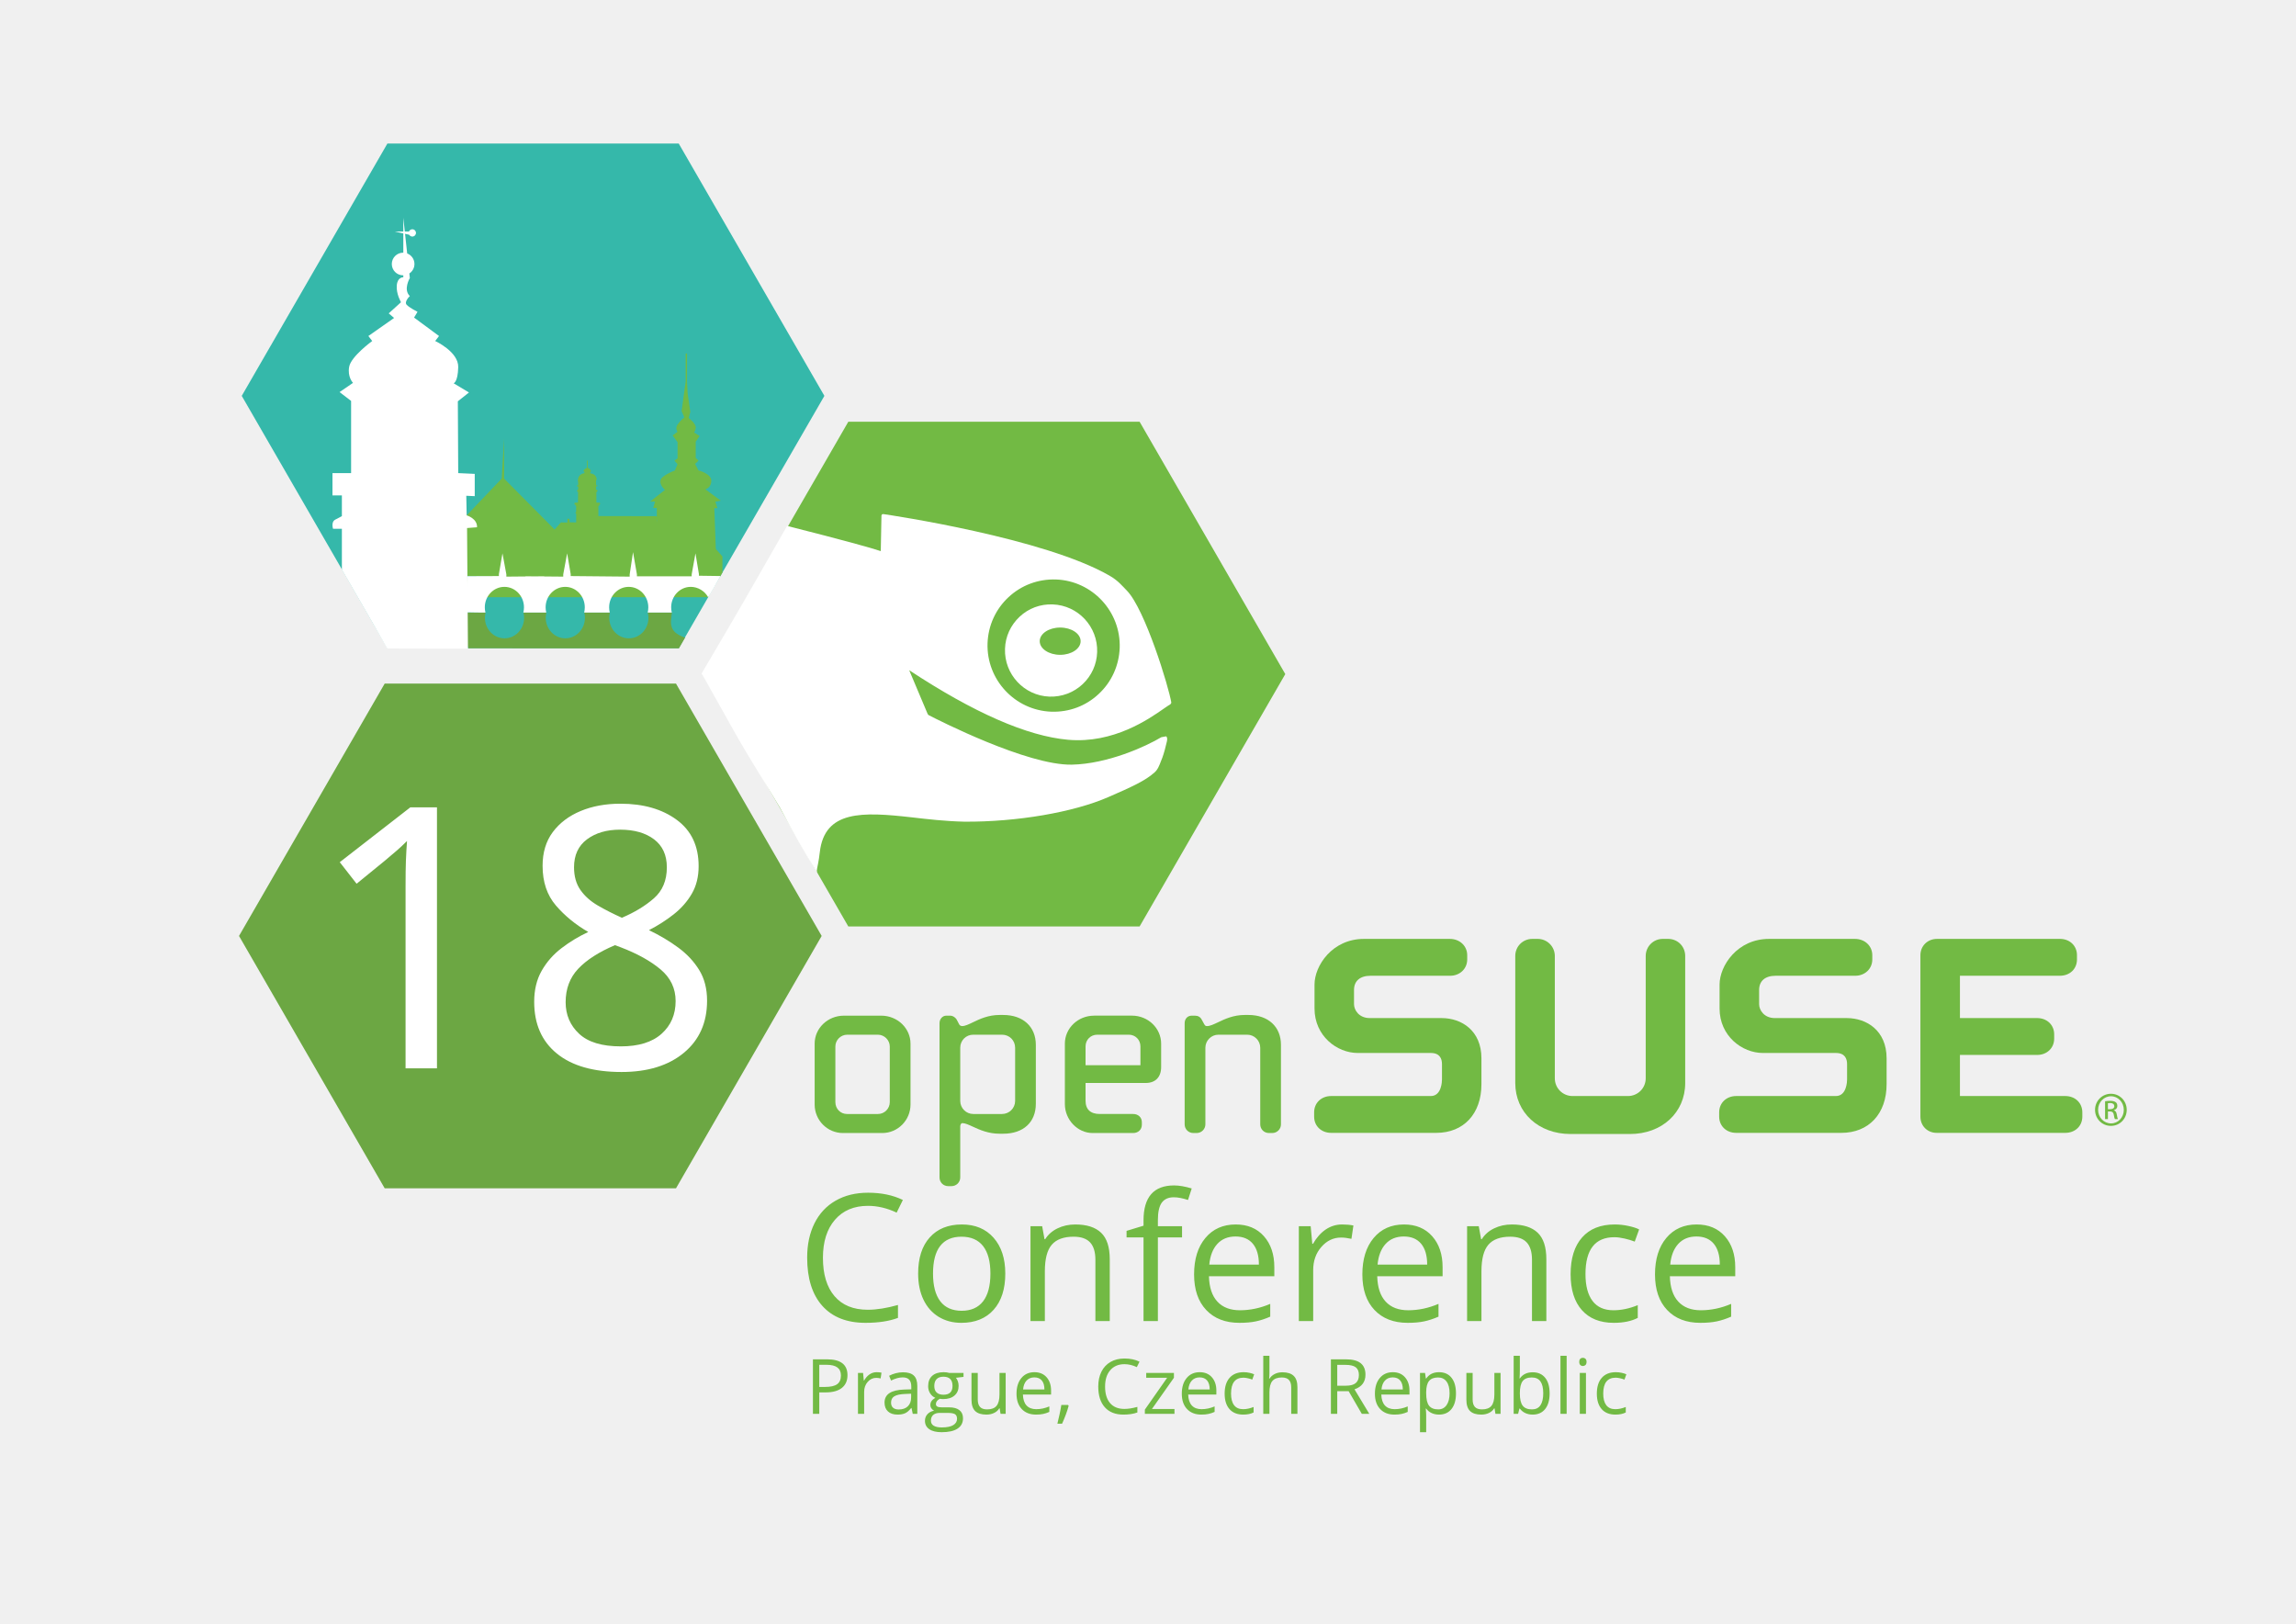
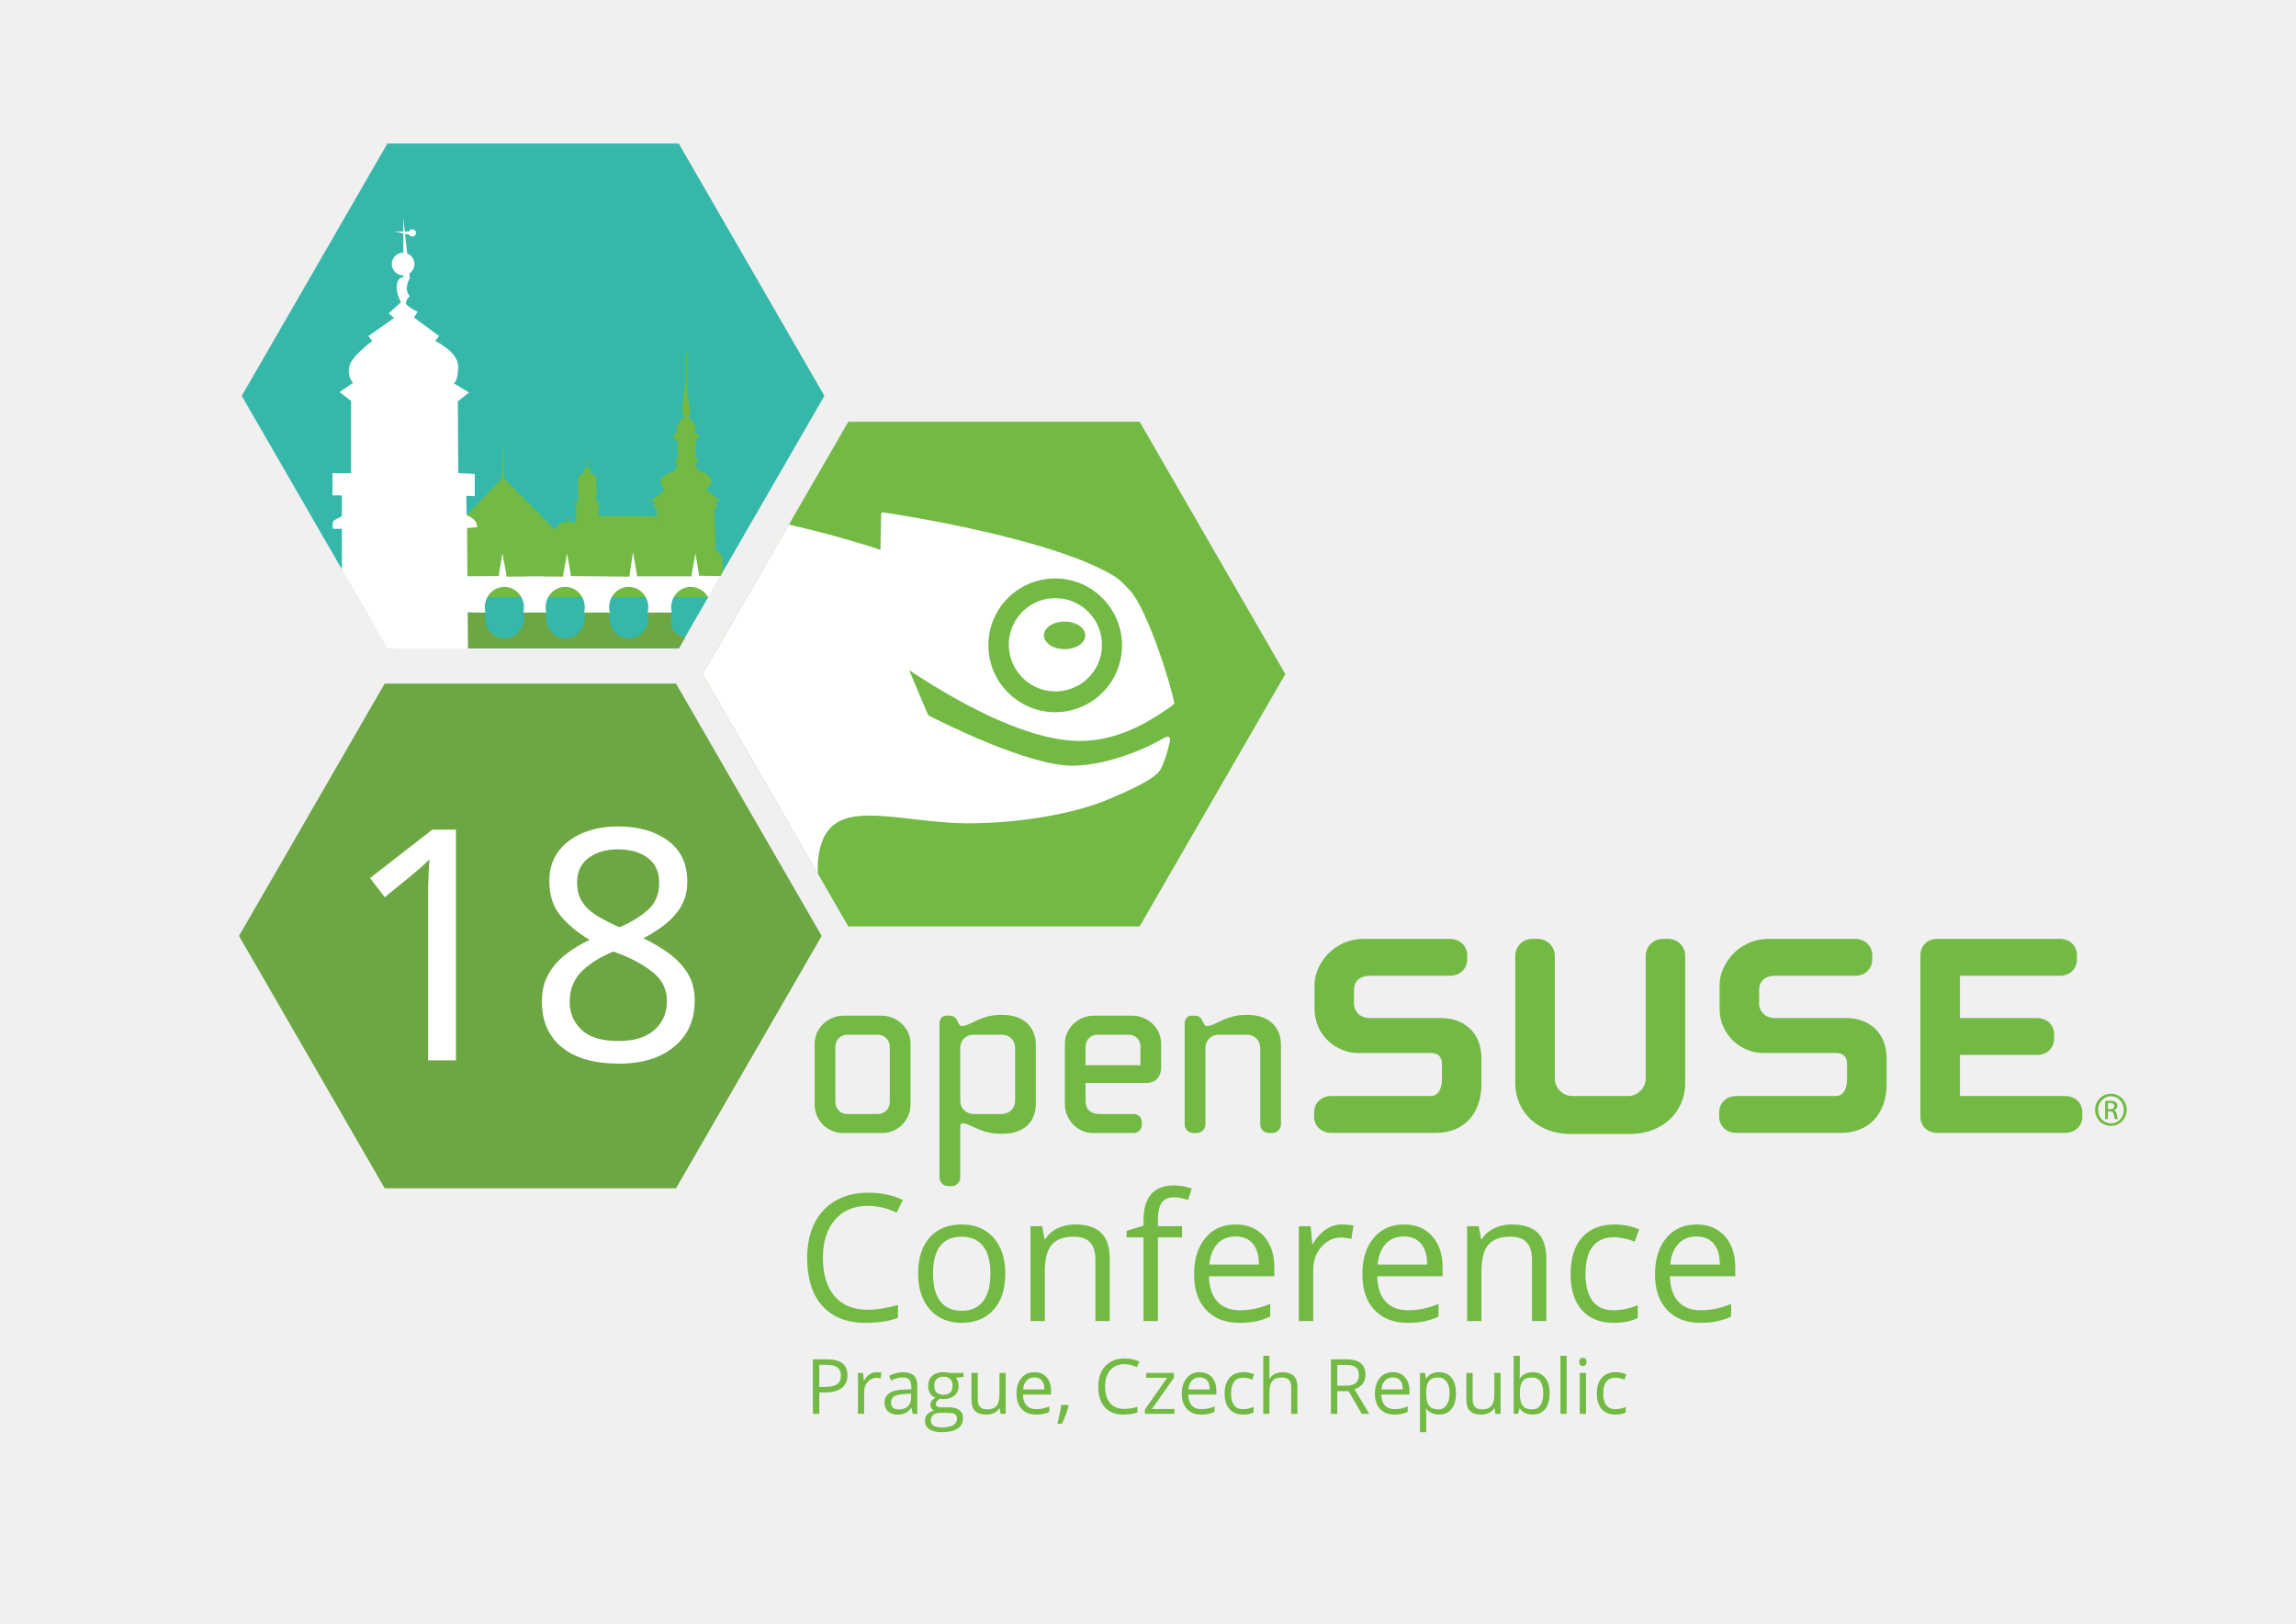
- <svg xmlns="http://www.w3.org/2000/svg" version="1.1" x="0px" y="0px" width="841.89px" height="595.28px" viewBox="0 0 841.89 595.28" enable-background="new 0 0 841.89 595.28" xml:space="preserve">
+ <svg xmlns="http://www.w3.org/2000/svg" enable-background="new 0 0 841.89 595.28" version="1.1" viewBox="0 0 841.89 595.28">
  <g id="Dark_Green_Hex">
-     <polygon fill="#6CA743" points="141.053,435.645 87.642,343.134 141.053,250.623 247.875,250.623 301.286,343.134 247.875,435.645     " />
+     <polygon points="141.05 435.64 87.642 343.13 141.05 250.62 247.88 250.62 301.29 343.13 247.88 435.64" fill="#6CA743" />
  </g>
  <g id="Blue_Hex">
-     <polygon fill="#35B8AA" points="142.053,237.645 88.642,145.134 142.053,52.623 248.875,52.623 302.286,145.134 248.875,237.645     " />
+     <polygon points="142.05 237.64 88.642 145.13 142.05 52.623 248.88 52.623 302.29 145.13 248.88 237.64" fill="#35B8AA" />
  </g>
  <g id="Green_Hex">
-     <polyline fill="#72BA44" points="288.152,194.288 311.053,154.623 417.875,154.623 471.286,247.134 417.875,339.645    311.053,339.645 257.642,247.134 288.152,194.288  " />
+     <polyline points="288.15 194.29 311.05 154.62 417.88 154.62 471.29 247.13 417.88 339.64 311.05 339.64 257.64 247.13 288.15 194.29" fill="#72BA44" />
  </g>
-   <g id="Geeko_Face">
-     <path fill="#FFFFFF" d="M385.976,221.585c-4.533-0.164-8.825,1.437-12.108,4.516s-5.219,7.249-5.357,11.766   c-0.314,9.332,6.992,17.183,16.304,17.526c4.529,0.135,8.843-1.465,12.145-4.544c3.298-3.092,5.194-7.264,5.339-11.765   C402.608,229.756,395.308,221.916,385.976,221.585z M388.737,240.072c-4.147,0-7.493-2.244-7.493-4.994   c0-2.776,3.346-5.009,7.493-5.009s7.507,2.233,7.507,5.009C396.242,237.828,392.885,240.072,388.737,240.072z" />
-     <path fill="#FFFFFF" d="M429.506,257.65c-0.932-5.856-9.658-34.245-16.258-41.072c-1.819-1.86-3.276-3.693-6.223-5.419   c-23.884-13.914-80.537-22.312-83.191-22.698l-0.45,0.126l-0.171,0.41c0,0-0.219,11.739-0.253,13.051   c-3.562-1.197-12.896-3.799-34.345-9.244c-15.51,27.056-15.51,27.221-31.349,54.113c0,0,0.165,0.165,11.88,21.12   c6.599,11.713,13.196,21.779,16.829,28.048c5.762,10.7,8.084,14.849,14.188,24.748c-1.32-1.815-0.33-1.65,0.441-8.403   c1.76-15.425,15.662-14.818,33.601-12.794c5.854,0.686,12.518,1.45,19.418,1.604c19.272,0.122,40.027-3.437,52.818-9.034   c8.277-3.595,13.561-5.99,16.869-9c1.189-0.985,1.805-2.586,2.447-4.309l0.453-1.137c0.535-1.397,1.322-4.338,1.666-5.953   c0.139-0.709,0.222-1.461-0.286-1.858l-1.77,0.327c-5.615,3.381-19.659,9.783-32.786,10.058   c-16.301,0.329-49.115-16.392-52.537-18.169l-0.331-0.382c-0.804-1.971-5.731-13.614-6.784-16.075   c23.629,15.568,43.225,24.173,58.228,25.5c16.7,1.49,29.721-7.625,35.28-11.522h-0.002c1.101-0.727,1.91-1.329,2.251-1.463   L429.506,257.65z M410.566,237.537c-0.253,6.472-2.961,12.477-7.681,16.868c-4.735,4.447-10.896,6.732-17.401,6.512   c-13.34-0.49-23.82-11.738-23.375-25.089c0.24-6.472,2.949-12.479,7.682-16.883c4.734-4.422,10.91-6.704,17.389-6.499   C400.533,212.923,411.026,224.196,410.566,237.537z" />
-   </g>
-   <g id="_x31_8">
-     <text transform="matrix(1 0 0 1 112.665 391.666)" fill="#FFFFFF" font-family="'OpenSans-Bold'" font-size="134">18</text>
-   </g>
+   <text x="125.114" y="388.759" fill="#ffffff" font-family="OpenSans-Bold" font-size="118.49px" stroke-width=".884">18</text>
  <g id="openSUSE">
-     <path fill="#72BA44" d="M500.145,344.213c-11.702,0-18.139,9.894-18.139,16.733v8.781c0,10.072,8.229,16.313,15.858,16.313h26.791   c3.376,0,4.083,2.208,4.083,4.073v5.666c0,0.603-0.121,6.045-4.083,6.045h-36.538c-3.631,0-6.255,2.526-6.255,5.981v1.566   c0,3.446,2.624,5.956,6.255,5.956h38.524c10.071,0,16.568-7.007,16.568-17.86v-9.475c0-10.191-7.321-14.748-14.593-14.748h-26.362   c-3.967,0-5.767-2.977-5.767-5.08v-5.23c0-3.295,2.203-5.204,6.053-5.204h29.18c3.577,0,6.27-2.57,6.27-5.969v-1.564   c0-3.411-2.736-5.985-6.392-5.985H500.145z" />
-     <path fill="#72BA44" d="M609.691,344.213c-3.463,0-6.247,2.811-6.247,6.27v44.862c0,3.594-2.935,6.48-6.481,6.48h-20.366   c-3.561,0-6.48-2.887-6.48-6.48v-44.862c0-3.459-2.809-6.27-6.266-6.27h-1.971c-3.508,0-6.268,2.767-6.268,6.27v46.561   c0,10.839,8.525,18.702,20.277,18.702h21.776c11.737,0,20.258-7.861,20.258-18.702v-46.561c0-3.503-2.746-6.27-6.251-6.27H609.691z   " />
-     <path fill="#72BA44" d="M648.677,344.213c-11.695,0-18.148,9.894-18.148,16.733v8.781c0,10.072,8.245,16.313,15.879,16.313h26.781   c3.381,0,4.091,2.208,4.091,4.073v5.666c0,0.603-0.122,6.045-4.091,6.045h-36.554c-3.613,0-6.254,2.526-6.254,5.981v1.566   c0,3.446,2.641,5.956,6.254,5.956h38.539c10.072,0,16.599-7.007,16.599-17.86v-9.475c0-10.191-7.344-14.748-14.615-14.748h-26.359   c-3.981,0-5.771-2.977-5.771-5.08v-5.23c0-3.295,2.202-5.204,6.049-5.204h29.197c3.569,0,6.253-2.57,6.253-5.969v-1.564   c0-3.411-2.734-5.985-6.406-5.985H648.677z" />
-     <path fill="#72BA44" d="M710.265,344.213c-3.469,0-6.096,2.574-6.096,5.985v59.174c0,3.396,2.564,5.954,5.961,5.954h47.152   c3.633,0,6.259-2.51,6.259-5.954v-1.566c0-3.456-2.626-5.983-6.259-5.983h-38.618v-15.065h28.302c3.621,0,6.252-2.542,6.252-5.984   v-1.563c0-3.459-2.631-5.971-6.252-5.971h-28.302v-15.514h36.657c3.621,0,6.256-2.494,6.256-5.971v-1.563   c0-3.46-2.635-5.984-6.256-5.984h-45.057V344.213z" />
-     <path fill="#72BA44" d="M309.431,372.359c-5.909,0-10.718,4.597-10.718,10.267v22.311c0,5.759,4.653,10.449,10.36,10.449h14.431   c5.707,0,10.36-4.69,10.36-10.449v-22.311c0-5.666-4.812-10.267-10.719-10.267H309.431z M306.31,404.052v-20.375   c0-2.388,1.962-4.34,4.36-4.34h11.245c2.346,0,4.346,1.996,4.346,4.34v20.375c0,2.402-1.948,4.358-4.346,4.358h-11.329   C308.182,408.41,306.31,406.497,306.31,404.052" />
-     <path fill="#72BA44" d="M366.534,372.101c-4.161,0-7.297,1.486-9.815,2.704c-1.536,0.736-2.863,1.372-3.894,1.372   c-0.466,0-0.866-0.211-1.077-0.558l-0.96-1.834c-0.239-0.482-1.201-1.428-2.391-1.428h-1.427c-1.371,0-2.468,1.231-2.468,2.735   v56.589c0,1.776,1.4,3.173,3.173,3.173h1.233c1.759,0,3.189-1.415,3.189-3.173v-18.776c0-0.558,0.359-1.158,0.728-1.158   c1.031,0,2.358,0.604,3.894,1.308c2.518,1.158,5.655,2.584,9.815,2.584h1.333c7.367,0,11.951-4.211,11.951-10.974v-21.602   c0-6.661-4.681-10.961-11.951-10.961h-1.333V372.101z M352.098,403.616v-19.487c0-2.692,2.104-4.794,4.793-4.794h10.539   c2.694,0,4.794,2.104,4.794,4.794v19.487c0,2.645-2.156,4.792-4.794,4.792h-10.539   C354.252,408.408,352.098,406.261,352.098,403.616z" />
-     <path fill="#72BA44" d="M401.167,372.357c-5.909,0-10.705,4.599-10.705,10.267v22.145c0,5.745,4.661,10.615,10.162,10.615h14.891   c1.841,0,3.173-1.274,3.173-3.009V411.4c0-1.744-1.332-2.994-3.173-2.994h-12.233c-3.428,0-5.235-1.683-5.235-4.889v-6.479h22.066   c3.55,0,5.649-2.166,5.649-5.832v-8.586c0-5.669-4.805-10.27-10.69-10.27h-13.904V372.357z M398.048,383.604   c0-2.392,1.88-4.27,4.274-4.27h11.593c2.389,0,4.252,1.878,4.252,4.27v6.914h-20.121   C398.048,389.615,398.048,383.604,398.048,383.604z" />
-     <path fill="#72BA44" d="M456.417,372.101c-4.147,0-7.277,1.486-9.803,2.69c-1.572,0.739-2.915,1.386-4.012,1.386   c-0.48,0-0.678-0.062-1.052-0.71l-0.873-1.594c-0.5-1.008-1.352-1.514-2.501-1.514h-1.228c-1.481,0-2.562,1.154-2.562,2.733v37.118   c0,1.758,1.39,3.173,3.18,3.173h1.226c1.759,0,3.193-1.43,3.193-3.173v-28.082c0-2.63,2.15-4.794,4.782-4.794h10.543   c2.641,0,4.79,2.164,4.79,4.794v28.082c0,1.758,1.397,3.173,3.17,3.173h1.24c1.759,0,3.188-1.43,3.188-3.173v-29.149   c0-6.661-4.683-10.961-11.956-10.961H456.417z" />
-     <path fill="#72BA44" d="M774.049,400.993c3.211,0,5.771,2.612,5.771,5.88c0,3.314-2.562,5.897-5.799,5.897   c-3.211,0-5.819-2.583-5.819-5.897c0-3.266,2.608-5.88,5.819-5.88H774.049z M774.021,401.906c-2.583,0-4.697,2.222-4.697,4.963   c0,2.796,2.114,4.987,4.725,4.987c2.611,0.028,4.701-2.191,4.701-4.962c0-2.767-2.09-4.988-4.701-4.988H774.021z M772.925,410.29   h-1.044v-6.552c0.551-0.08,1.071-0.158,1.856-0.158c0.992,0,1.643,0.205,2.032,0.495c0.394,0.284,0.605,0.727,0.605,1.358   c0,0.86-0.576,1.379-1.277,1.592v0.055c0.575,0.103,0.964,0.625,1.097,1.592c0.154,1.021,0.31,1.412,0.417,1.619h-1.097   c-0.16-0.207-0.316-0.809-0.446-1.67c-0.156-0.834-0.573-1.149-1.407-1.149h-0.732v2.818H772.925z M772.925,406.658h0.758   c0.863,0,1.594-0.312,1.594-1.122c0-0.576-0.419-1.151-1.594-1.151c-0.341,0-0.574,0.025-0.758,0.057V406.658z" />
-     <rect x="242.667" y="58.614" fill="none" width="584" height="425.245" />
+     <g fill="#72BA44">
+       <path d="m500.14 344.21c-11.702 0-18.139 9.894-18.139 16.733v8.781c0 10.072 8.229 16.313 15.858 16.313h26.791c3.376 0 4.083 2.208 4.083 4.073v5.666c0 .603-.121 6.045-4.083 6.045h-36.538c-3.631 0-6.255 2.526-6.255 5.981v1.566c0 3.446 2.624 5.956 6.255 5.956h38.524c10.071 0 16.568-7.007 16.568-17.86v-9.475c0-10.191-7.321-14.748-14.593-14.748h-26.362c-3.967 0-5.767-2.977-5.767-5.08v-5.23c0-3.295 2.203-5.204 6.053-5.204h29.18c3.577 0 6.27-2.57 6.27-5.969v-1.564c0-3.411-2.736-5.985-6.392-5.985h-31.453z" />
+       <path d="m609.69 344.21c-3.463 0-6.247 2.811-6.247 6.27v44.862c0 3.594-2.935 6.48-6.481 6.48h-20.366c-3.561 0-6.48-2.887-6.48-6.48v-44.862c0-3.459-2.809-6.27-6.266-6.27h-1.971c-3.508 0-6.268 2.767-6.268 6.27v46.561c0 10.839 8.525 18.702 20.277 18.702h21.776c11.737 0 20.258-7.861 20.258-18.702v-46.561c0-3.503-2.746-6.27-6.251-6.27h-1.981z" />
+       <path d="m648.68 344.21c-11.695 0-18.148 9.894-18.148 16.733v8.781c0 10.072 8.245 16.313 15.879 16.313h26.781c3.381 0 4.091 2.208 4.091 4.073v5.666c0 .603-.122 6.045-4.091 6.045h-36.554c-3.613 0-6.254 2.526-6.254 5.981v1.566c0 3.446 2.641 5.956 6.254 5.956h38.539c10.072 0 16.599-7.007 16.599-17.86v-9.475c0-10.191-7.344-14.748-14.615-14.748h-26.359c-3.981 0-5.771-2.977-5.771-5.08v-5.23c0-3.295 2.202-5.204 6.049-5.204h29.197c3.569 0 6.253-2.57 6.253-5.969v-1.564c0-3.411-2.734-5.985-6.406-5.985h-31.444z" />
+       <path d="m710.26 344.21c-3.469 0-6.096 2.574-6.096 5.985v59.174c0 3.396 2.564 5.954 5.961 5.954h47.152c3.633 0 6.259-2.51 6.259-5.954v-1.566c0-3.456-2.626-5.983-6.259-5.983h-38.618v-15.065h28.302c3.621 0 6.252-2.542 6.252-5.984v-1.563c0-3.459-2.631-5.971-6.252-5.971h-28.302v-15.514h36.657c3.621 0 6.256-2.494 6.256-5.971v-1.563c0-3.46-2.635-5.984-6.256-5.984h-45.057v.005z" />
+       <path d="m309.43 372.36c-5.909 0-10.718 4.597-10.718 10.267v22.311c0 5.759 4.653 10.449 10.36 10.449h14.431c5.707 0 10.36-4.69 10.36-10.449v-22.311c0-5.666-4.812-10.267-10.719-10.267h-13.714zm-3.121 31.693v-20.375c0-2.388 1.962-4.34 4.36-4.34h11.245c2.346 0 4.346 1.996 4.346 4.34v20.375c0 2.402-1.948 4.358-4.346 4.358h-11.329c-2.404 0-4.276-1.913-4.276-4.358" />
+       <path d="m366.53 372.1c-4.161 0-7.297 1.486-9.815 2.704-1.536.736-2.863 1.372-3.894 1.372-.466 0-.866-.211-1.077-.558l-.96-1.834c-.239-.482-1.201-1.428-2.391-1.428h-1.427c-1.371 0-2.468 1.231-2.468 2.735v56.589c0 1.776 1.4 3.173 3.173 3.173h1.233c1.759 0 3.189-1.415 3.189-3.173v-18.776c0-.558.359-1.158.728-1.158 1.031 0 2.358.604 3.894 1.308 2.518 1.158 5.655 2.584 9.815 2.584h1.333c7.367 0 11.951-4.211 11.951-10.974v-21.602c0-6.661-4.681-10.961-11.951-10.961h-1.333v-.001zm-14.436 31.515v-19.487c0-2.692 2.104-4.794 4.793-4.794h10.539c2.694 0 4.794 2.104 4.794 4.794v19.487c0 2.645-2.156 4.792-4.794 4.792h-10.539c-2.639 0-4.793-2.147-4.793-4.792z" />
+       <path d="m401.17 372.36c-5.909 0-10.705 4.599-10.705 10.267v22.145c0 5.745 4.661 10.615 10.162 10.615h14.891c1.841 0 3.173-1.274 3.173-3.009v-.975c0-1.744-1.332-2.994-3.173-2.994h-12.233c-3.428 0-5.235-1.683-5.235-4.889v-6.479h22.066c3.55 0 5.649-2.166 5.649-5.832v-8.586c0-5.669-4.805-10.27-10.69-10.27h-13.904v.007zm-3.119 11.247c0-2.392 1.88-4.27 4.274-4.27h11.593c2.389 0 4.252 1.878 4.252 4.27v6.914h-20.121c.002-.903.002-6.914.002-6.914z" />
+       <path d="m456.42 372.1c-4.147 0-7.277 1.486-9.803 2.69-1.572.739-2.915 1.386-4.012 1.386-.48 0-.678-.062-1.052-.71l-.873-1.594c-.5-1.008-1.352-1.514-2.501-1.514h-1.228c-1.481 0-2.562 1.154-2.562 2.733v37.118c0 1.758 1.39 3.173 3.18 3.173h1.226c1.759 0 3.193-1.43 3.193-3.173v-28.082c0-2.63 2.15-4.794 4.782-4.794h10.543c2.641 0 4.79 2.164 4.79 4.794v28.082c0 1.758 1.397 3.173 3.17 3.173h1.24c1.759 0 3.188-1.43 3.188-3.173v-29.149c0-6.661-4.683-10.961-11.956-10.961h-1.325z" />
+       <path d="m774.05 400.99c3.211 0 5.771 2.612 5.771 5.88 0 3.314-2.562 5.897-5.799 5.897-3.211 0-5.819-2.583-5.819-5.897 0-3.266 2.608-5.88 5.819-5.88h.028zm-.028.913c-2.583 0-4.697 2.222-4.697 4.963 0 2.796 2.114 4.987 4.725 4.987 2.611.028 4.701-2.191 4.701-4.962 0-2.767-2.09-4.988-4.701-4.988h-.028zm-1.096 8.384h-1.044v-6.552c.551-.08 1.071-.158 1.856-.158.992 0 1.643.205 2.032.495.394.284.605.727.605 1.358 0 .86-.576 1.379-1.277 1.592v.055c.575.103.964.625 1.097 1.592.154 1.021.31 1.412.417 1.619h-1.097c-.16-.207-.316-.809-.446-1.67-.156-.834-.573-1.149-1.407-1.149h-.732v2.818h-.004zm0-3.632h.758c.863 0 1.594-.312 1.594-1.122 0-.576-.419-1.151-1.594-1.151-.341 0-.574.025-.758.057v2.216z" />
+     </g>
+     <rect x="242.67" y="58.614" width="584" height="425.24" fill="none" />
  </g>
  <g id="Conference">
-     <text transform="matrix(1 0 0 1 291.999 484.332)" fill="#72BA44" font-family="'OpenSans'" font-size="65">Conference</text>
+     <text transform="translate(292 484.33)" fill="#72BA44" font-family="'OpenSans'" font-size="65">Conference</text>
  </g>
  <g id="Prague">
-     <text transform="matrix(1 0 0 1 295.3315 518.333)" fill="#72BA44" font-family="'OpenSans'" font-size="28">Prague, Czech Republic</text>
+     <text transform="translate(295.33 518.33)" fill="#72BA44" font-family="'OpenSans'" font-size="28">Prague, Czech Republic</text>
  </g>
  <g id="Bridge_Shadow">
-     <path fill="#6CA743" d="M251.212,233.762L251.212,233.762l-2.221,3.853l-0.036,0.062l-77.305-0.008c0,0-2.843-12.466-2.997-13.078   h9.398c-0.154,0.612-0.237,1.254-0.237,1.918c0,4.147,3.216,7.51,7.183,7.51s7.182-3.362,7.182-7.51   c0-0.664-0.083-1.306-0.237-1.918h0.797h6.814h0.797c-0.154,0.612-0.237,1.254-0.237,1.918c0,4.147,3.216,7.51,7.183,7.51   s7.183-3.362,7.183-7.51c0-0.664-0.083-1.306-0.237-1.918h9.398c-0.154,0.612-0.237,1.254-0.237,1.918   c0,4.147,3.216,7.51,7.183,7.51c3.967,0,7.183-3.362,7.183-7.51c0-0.664-0.083-1.306-0.238-1.918h8.855   c-0.155,0.612-0.134,1.263-0.238,1.918C245.469,230.783,247.642,232.586,251.212,233.762L251.212,233.762   C251.212,233.099,251.366,234.375,251.212,233.762L251.212,233.762z" />
+     <path d="m251.21 233.76l-2.221 3.853-.036.062-77.305-.008s-2.843-12.466-2.997-13.078h9.398c-.154.612-.237 1.254-.237 1.918 0 4.147 3.216 7.51 7.183 7.51s7.182-3.362 7.182-7.51c0-.664-.083-1.306-.237-1.918h8.408c-.154.612-.237 1.254-.237 1.918 0 4.147 3.216 7.51 7.183 7.51s7.183-3.362 7.183-7.51c0-.664-.083-1.306-.237-1.918h9.398c-.154.612-.237 1.254-.237 1.918 0 4.147 3.216 7.51 7.183 7.51s7.183-3.362 7.183-7.51c0-.664-.083-1.306-.238-1.918h8.855c-.155.612-.134 1.263-.238 1.918-.679 4.274 1.494 6.077 5.064 7.253 0-.663.154.613 0 0z" fill="#6CA743" />
  </g>
  <g id="Building_Showdow">
-     <rect x="170.5" y="211.999" fill="#72BA44" width="89.154" height="6.945" />
+     <rect x="170.5" y="212" width="89.154" height="6.945" fill="#72BA44" />
  </g>
  <g id="Building">
-     <g>
-       <polygon fill="#72BA44" points="167.613,205.246 167.613,194.879 166.153,194.15 183.964,175.462 184.84,160.717 184.84,175.462     203.674,194.441 202.505,195.317 202.651,212.107 167.467,211.085   " />
-       <path fill="#72BA44" d="M240.854,186.194h-1.321l0.66-2.31h-1.815l5.447-4.292c0,0-1.98-1.651-1.65-3.466    c0.33-1.815,5.281-3.631,5.281-3.631l0.991-2.311l-1.155-1.32l1.155-0.826v-5.941l-1.815-2.476l1.815-1.321    c0,0-0.991-1.155,0-2.641c0.99-1.485,2.476-2.64,2.476-2.64l-0.99-2.312l1.485-10.838v-10.289h0.495v10.398l0.22,4.126    l0.991,6.933l-0.605,2.2c0,0,2.916,2.147,2.586,3.742c-0.33,1.595-0.66,1.54-0.66,1.54l2.091,1.321l-1.431,2.09v5.942l1.045,0.991    l-1.266,1.209l1.211,2.366c0,0,4.787,1.211,4.731,3.852c-0.055,2.641-2.201,3.081-2.201,3.081l5.666,4.182l-1.98,0.384    l0.771,2.367h-1.156l0.551,14.964l2.421,2.751l-0.007,5.913l-0.87,1.472l-23.276,0.427L240.854,186.194z" />
-       <path fill="#72BA44" d="M258.18,212.107v-7.104c0,0,0.706-0.282,0.329-0.8c-0.376-0.517-6.963-6.069-6.963-6.069    s-0.282-0.612-0.753,0c-0.47,0.611-6.445,5.881-6.445,5.881l-2.212-2.07v-6.022h0.8v-1.082c0,0,0.376,0.094,0.399-0.283    c0.024-0.376-0.446-0.164-0.446-0.164l-0.047-0.8h0.283c0,0,0.047-0.588-0.611-0.635c-0.659-0.046-0.941,0-0.941,0l-0.847-2.258    c0,0,0.518-0.353,0.376-0.964c-0.141-0.612-0.965-0.494-0.965-0.494l-20.725-0.047v-3.717h0.282v-0.423c0,0,0.353,0.094,0.353-0.4    s-0.447-0.376-0.447-0.376l-0.918-0.012v-3.917c0,0,0.33,0.07,0.4-0.399c0.07-0.471-0.518-0.424-0.518-0.424v-1.247h0.471v-0.329    h-0.471v-2h0.259c0,0,0.07-2.211-2.376-2.399v-0.612h0.235l0.024-0.447h-0.259v-0.423l-0.94-0.612v-2.588h-0.283v2.611    l-1.035,0.659v0.33l-0.235,0.023v0.376h0.329v0.612c0,0-2.423,0.142-2.375,2.799c0,0-0.047,0.4,0.094,0.4v1.2l-0.4,0.023v0.447    l0.4,0.023v1.129c0,0-0.377-0.047-0.4,0.448c-0.023,0.494,0.353,0.352,0.353,0.352l-0.024,3.953l-0.965,0.023    c0,0-0.376,0.071-0.353,0.447c0.024,0.377,0.4,0.306,0.4,0.306l0.047,0.4l0.212,0.047l-0.023,2.141l-0.306,0.635l0.33,0.023v3.247    l-2.447-0.047v-1.247l-0.799-0.07v1.412l-2.353-0.047l-3.082,3.505l-3.835,0.024l-5.787,5.905c0,0-0.188,0.376,0,0.635    c0.188,0.259,0.518,0.024,0.518,0.024l0.258,0.282l0.353-0.023l-0.141,10.233H258.18z" />
+     <g fill="#72BA44">
+       <polygon points="167.61 205.25 167.61 194.88 166.15 194.15 183.96 175.46 184.84 160.72 184.84 175.46 203.67 194.44 202.5 195.32 202.65 212.11 167.47 211.08" />
+       <path d="m240.85 186.19h-1.321l.66-2.31h-1.815l5.447-4.292s-1.98-1.651-1.65-3.466 5.281-3.631 5.281-3.631l.991-2.311-1.155-1.32 1.155-.826v-5.941l-1.815-2.476 1.815-1.321s-.991-1.155 0-2.641c.99-1.485 2.476-2.64 2.476-2.64l-.99-2.312 1.485-10.838v-10.289h.495v10.398l.22 4.126.991 6.933-.605 2.2s2.916 2.147 2.586 3.742-.66 1.54-.66 1.54l2.091 1.321-1.431 2.09v5.942l1.045.991-1.266 1.209 1.211 2.366s4.787 1.211 4.731 3.852c-.055 2.641-2.201 3.081-2.201 3.081l5.666 4.182-1.98.384.771 2.367h-1.156l.551 14.964 2.421 2.751-.007 5.913-.87 1.472-23.276.427.109-25.637z" />
+       <path d="m258.18 212.11v-7.104s.706-.282.329-.8c-.376-.517-6.963-6.069-6.963-6.069s-.282-.612-.753 0c-.47.611-6.445 5.881-6.445 5.881l-2.212-2.07v-6.022h.8v-1.082s.376.094.399-.283c.024-.376-.446-.164-.446-.164l-.047-.8h.283s.047-.588-.611-.635c-.659-.046-.941 0-.941 0l-.847-2.258s.518-.353.376-.964c-.141-.612-.965-.494-.965-.494l-20.725-.047v-3.717h.282v-.423s.353.094.353-.4-.447-.376-.447-.376l-.918-.012v-3.917s.33.07.4-.399c.07-.471-.518-.424-.518-.424v-1.247h.471v-.329h-.471v-2h.259s.07-2.211-2.376-2.399v-.612h.235l.024-.447h-.259v-.423l-.94-.612v-2.588h-.283v2.611l-1.035.659v.33l-.235.023v.376h.329v.612s-2.423.142-2.375 2.799c0 0-.047.4.094.4v1.2l-.4.023v.447l.4.023v1.129s-.377-.047-.4.448c-.023.494.353.352.353.352l-.024 3.953-.965.023s-.376.071-.353.447c.024.377.4.306.4.306l.047.4.212.047-.023 2.141-.306.635.33.023v3.247l-2.447-.047v-1.247l-.799-.07v1.412l-2.353-.047-3.082 3.505-3.835.024-5.787 5.905s-.188.376 0 .635.518.024.518.024l.258.282.353-.023-.141 10.233h64.222z" />
    </g>
-     <path fill="#FFFFFF" d="M171.118,188.939l-0.142-7.18l3.098,0.14v-8.166l-6.054-0.282l-0.141-26.328l4.083-3.238l-5.632-3.379   c0,0,1.549-0.281,1.69-5.914c0.141-5.631-8.447-9.574-8.447-9.574l1.408-1.831l-9.152-6.757l1.267-2.112   c0,0-2.815-1.408-3.942-2.534s1.126-3.237,1.126-3.237c-2.534-2.394,0-6.617,0-6.617l-0.181-1.672   c1.126-0.743,1.871-2.018,1.871-3.468c0-1.769-1.108-3.275-2.666-3.874l-0.779-7.193l1.521,0.338   c0.231,0.394,0.656,0.662,1.146,0.662c0.737,0,1.335-0.597,1.335-1.334c0-0.737-0.598-1.335-1.335-1.335   c-0.561,0-1.04,0.348-1.236,0.838h-1.521l-0.549-5.068v5.068h-3.097l3.097,0.688v7.059c-0.023-0.001-0.046-0.004-0.069-0.004   c-2.294,0-4.154,1.86-4.154,4.153c0,2.294,1.859,4.153,4.154,4.153c0.023,0,0.046-0.003,0.069-0.003v0.708   c0,0-2.111-0.141-2.394,2.957c-0.281,3.097,1.549,6.195,1.549,6.195l-4.505,4.083l1.971,1.689l-9.433,6.617l1.408,1.831   c0,0-7.744,5.631-8.447,9.433c-0.704,3.801,1.408,5.914,1.408,5.914l-4.927,3.378l4.223,3.239v26.469h-6.828v8.166h3.45v7.603   c0,0-0.704,0.422-2.394,1.268c-1.69,0.845-0.845,3.379-0.845,3.379h3.239c0,0,0,14.995,0,14.995s11.431,19.807,11.431,19.807   l5.167,9.083l29.626,0.063c0,0-0.196-26.598-0.196-26.598l-0.129-17.631l3.66-0.282   C175.06,190.065,171.118,188.939,171.118,188.939z" />
-     <path fill="#72BA44" d="M263.396,212.051" />
+     <path d="m171.12 188.94l-.142-7.18 3.098.14v-8.166l-6.054-.282-.141-26.328 4.083-3.238-5.632-3.379s1.549-.281 1.69-5.914c.141-5.631-8.447-9.574-8.447-9.574l1.408-1.831-9.152-6.757 1.267-2.112s-2.815-1.408-3.942-2.534 1.126-3.237 1.126-3.237c-2.534-2.394 0-6.617 0-6.617l-.181-1.672c1.126-.743 1.871-2.018 1.871-3.468 0-1.769-1.108-3.275-2.666-3.874l-.779-7.193 1.521.338c.231.394.656.662 1.146.662.737 0 1.335-.597 1.335-1.334s-.598-1.335-1.335-1.335c-.561 0-1.04.348-1.236.838h-1.521l-.549-5.068v5.068h-3.097l3.097.688v7.059c-.023-.001-.046-.004-.069-.004-2.294 0-4.154 1.86-4.154 4.153 0 2.294 1.859 4.153 4.154 4.153.023 0 .046-.003.069-.003v.708s-2.111-.141-2.394 2.957c-.281 3.097 1.549 6.195 1.549 6.195l-4.505 4.083 1.971 1.689-9.433 6.617 1.408 1.831s-7.744 5.631-8.447 9.433c-.704 3.801 1.408 5.914 1.408 5.914l-4.927 3.378 4.223 3.239v26.469h-6.828v8.166h3.45v7.603s-.704.422-2.394 1.268c-1.69.845-.845 3.379-.845 3.379h3.239v14.995s11.431 19.807 11.431 19.807l5.167 9.083 29.626.063-.196-26.598-.129-17.631 3.66-.282c.14-3.239-3.802-4.365-3.802-4.365z" fill="#fff" />
+     <path d="m263.4 212.05" fill="#72BA44" />
  </g>
  <g id="Bridge">
-     <path fill="#FFFFFF" d="M264.194,211.181c0,0-7.918-0.11-7.918-0.11v-0.612l-1.265-7.59l-1.388,7.713v0.693h-20.08v-0.693   l-1.428-8.162l-1.224,8.162v0.816l-21.631-0.205V210.5l-1.306-7.632l-1.428,7.713v0.816l-7.021-0.062v-0.061l-3.407,0.03   l-3.407-0.03v0.061l-7.021,0.062v-0.816l-1.429-7.713l-1.306,7.632v0.693l-11.515,0.044c0,0-0.003,12.692-0.131,13.252   c-0.013,0.058,6.714,0.09,6.714,0.09c-0.154-0.612-0.237-1.254-0.237-1.918c0-4.147,3.216-7.509,7.183-7.509   s7.182,3.362,7.182,7.509c0,0.664-0.083,1.306-0.237,1.918h0.797h6.814h0.797c-0.154-0.612-0.237-1.254-0.237-1.918   c0-4.147,3.216-7.509,7.183-7.509s7.183,3.362,7.183,7.509c0,0.664-0.083,1.306-0.237,1.918h9.398   c-0.154-0.612-0.237-1.254-0.237-1.918c0-4.147,3.216-7.509,7.183-7.509c3.967,0,7.183,3.362,7.183,7.509   c0,0.664-0.083,1.306-0.238,1.918h8.855c-0.155-0.612-0.238-1.254-0.238-1.918c0-4.147,3.216-7.509,7.183-7.509   c2.662,0,5.13,1.543,6.371,3.792C259.778,219.169,264.194,211.181,264.194,211.181z" />
-     <line fill="#6CA743" x1="251.097" y1="233.556" x2="251.132" y2="233.73" />
+     <path d="m264.19 211.18l-7.918-.11v-.612l-1.265-7.59-1.388 7.713v.693h-20.08v-.693l-1.428-8.162-1.224 8.162v.816l-21.631-.205v-.693l-1.306-7.632-1.428 7.713v.816l-7.021-.062v-.061l-3.407.03-3.407-.03v.061l-7.021.062v-.816l-1.429-7.713-1.306 7.632v.693l-11.515.044s-.003 12.692-.131 13.252c-.013.058 6.714.09 6.714.09-.154-.612-.237-1.254-.237-1.918 0-4.147 3.216-7.509 7.183-7.509s7.182 3.362 7.182 7.509c0 .664-.083 1.306-.237 1.918h8.408c-.154-.612-.237-1.254-.237-1.918 0-4.147 3.216-7.509 7.183-7.509s7.183 3.362 7.183 7.509c0 .664-.083 1.306-.237 1.918h9.398c-.154-.612-.237-1.254-.237-1.918 0-4.147 3.216-7.509 7.183-7.509s7.183 3.362 7.183 7.509c0 .664-.083 1.306-.238 1.918h8.855c-.155-.612-.238-1.254-.238-1.918 0-4.147 3.216-7.509 7.183-7.509 2.662 0 5.13 1.543 6.371 3.792.124.225 4.54-7.763 4.54-7.763z" fill="#fff" />
+     <line x1="251.1" x2="251.13" y1="233.56" y2="233.73" fill="#6CA743" />
  </g>
+   <path id="Geeko" d="m323.57 187.83c-.091.009-.204.04-.297.131-.145.142-.174.416-.174.416s-.22 11.866-.254 13.193c-3.051-1.025-16.126-5.251-33.555-9.258l-1.141 1.975-30.51 52.848 42.26 73.195c-.136-2.419-.051-4.826.342-7.174 2.724-16.472 15.833-14.979 33.967-12.932 5.919.691 12.658 1.466 19.635 1.621 19.48.124 40.462-3.474 53.395-9.131 8.367-3.636 13.705-6.058 17.051-9.1 1.203-.997 1.827-2.614 2.477-4.356l.457-1.15c.541-1.412 1.336-4.386 1.686-6.016.141-.718.305-1.422-.289-1.881-.543-.42-1.789.332-1.789.332-5.679 3.418-19.874 9.892-33.146 10.168-16.479.332-49.869-16.682-53.328-18.479-2.315-5.513-4.626-11.029-6.975-16.527 23.887 15.739 43.697 24.438 58.863 25.779 16.884 1.504 30.046-7.707 35.758-11.539.748-.497 1.494-1.055 2.18-1.59h.004c.123-.096.408-.346.371-.578-.947-5.918-9.764-34.62-16.438-41.521-1.839-1.88-3.312-3.732-6.293-5.477-24.141-14.068-81.414-22.557-84.098-22.945 0 0-.068-.015-.158-.006zm62.971 24.242c.407-.007.815-.003 1.225.01 13.5.483 24.108 11.879 23.645 25.363-.255 6.542-2.994 12.613-7.766 17.053-4.786 4.495-11.015 6.805-17.592 6.584-13.485-.497-24.081-11.866-23.629-25.363.242-6.542 2.98-12.615 7.764-17.068 4.487-4.189 10.256-6.48 16.354-6.578zm1.02 7.225c-4.58-.165-8.924 1.454-12.242 4.566-3.319 3.112-5.276 7.327-5.414 11.893-.318 9.434 7.07 17.372 16.482 17.719 4.577.138 8.941-1.48 12.279-4.592 3.333-3.127 5.249-7.346 5.394-11.895.318-9.431-7.066-17.357-16.5-17.691zm2.793 8.578c4.192 0 7.588 2.256 7.588 5.062 0 2.78-3.399 5.049-7.588 5.049-4.192 0-7.578-2.269-7.578-5.049 0-2.807 3.386-5.062 7.578-5.062z" clip-rule="evenodd" fill="#fff" fill-rule="evenodd" stroke-width="1.383" />
</svg>
